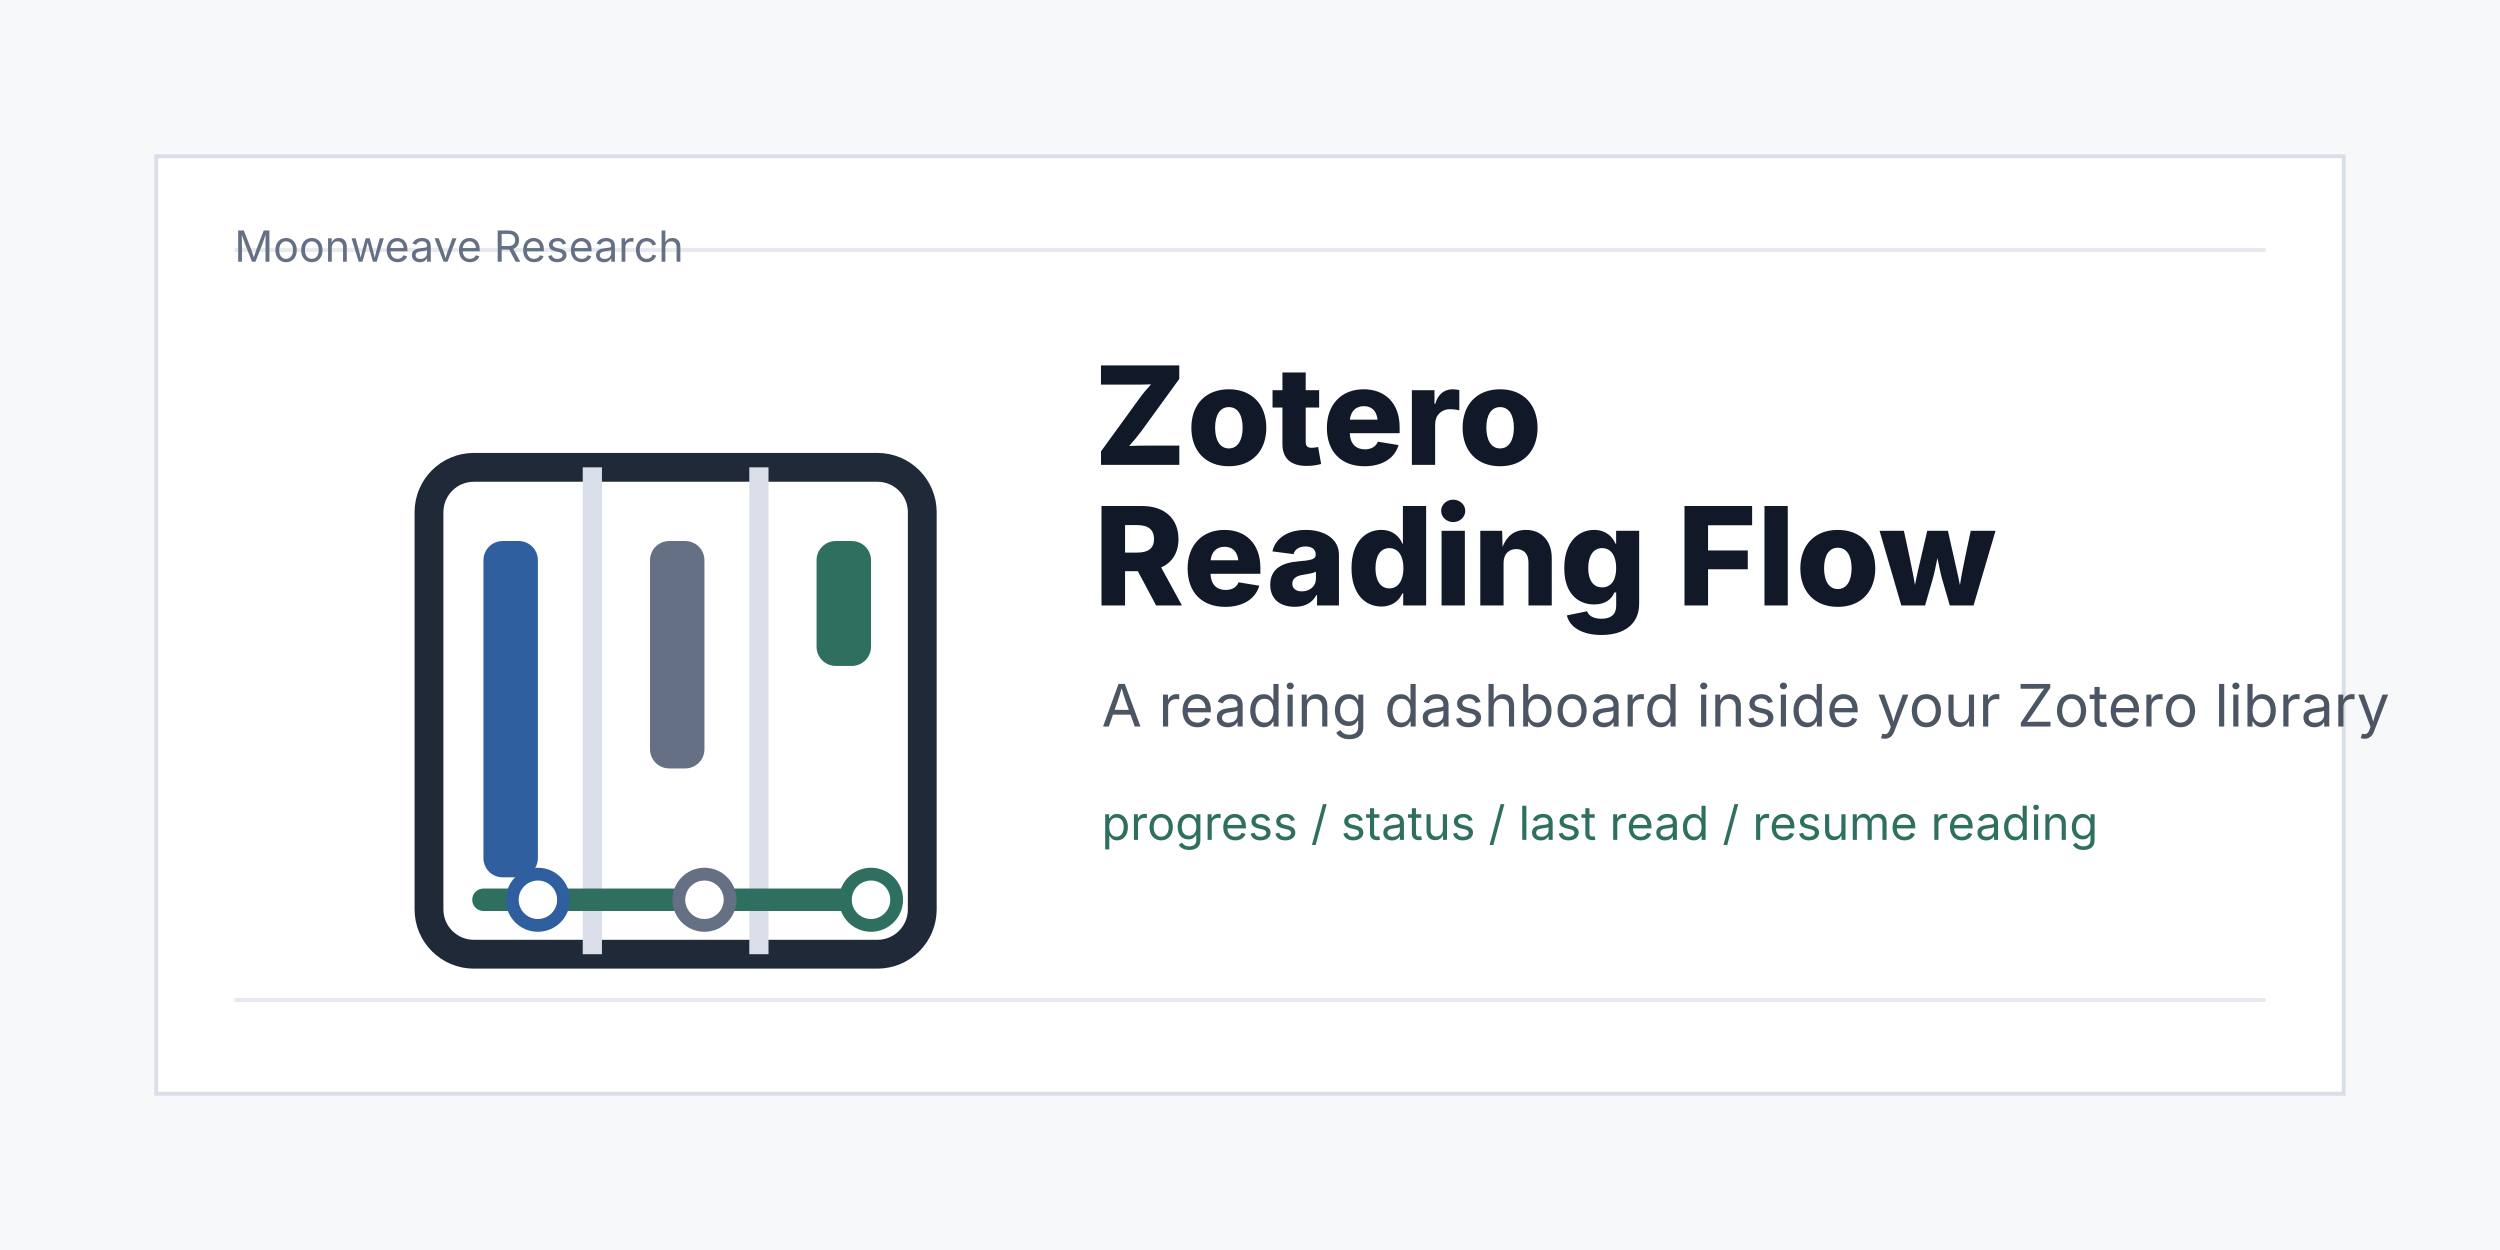
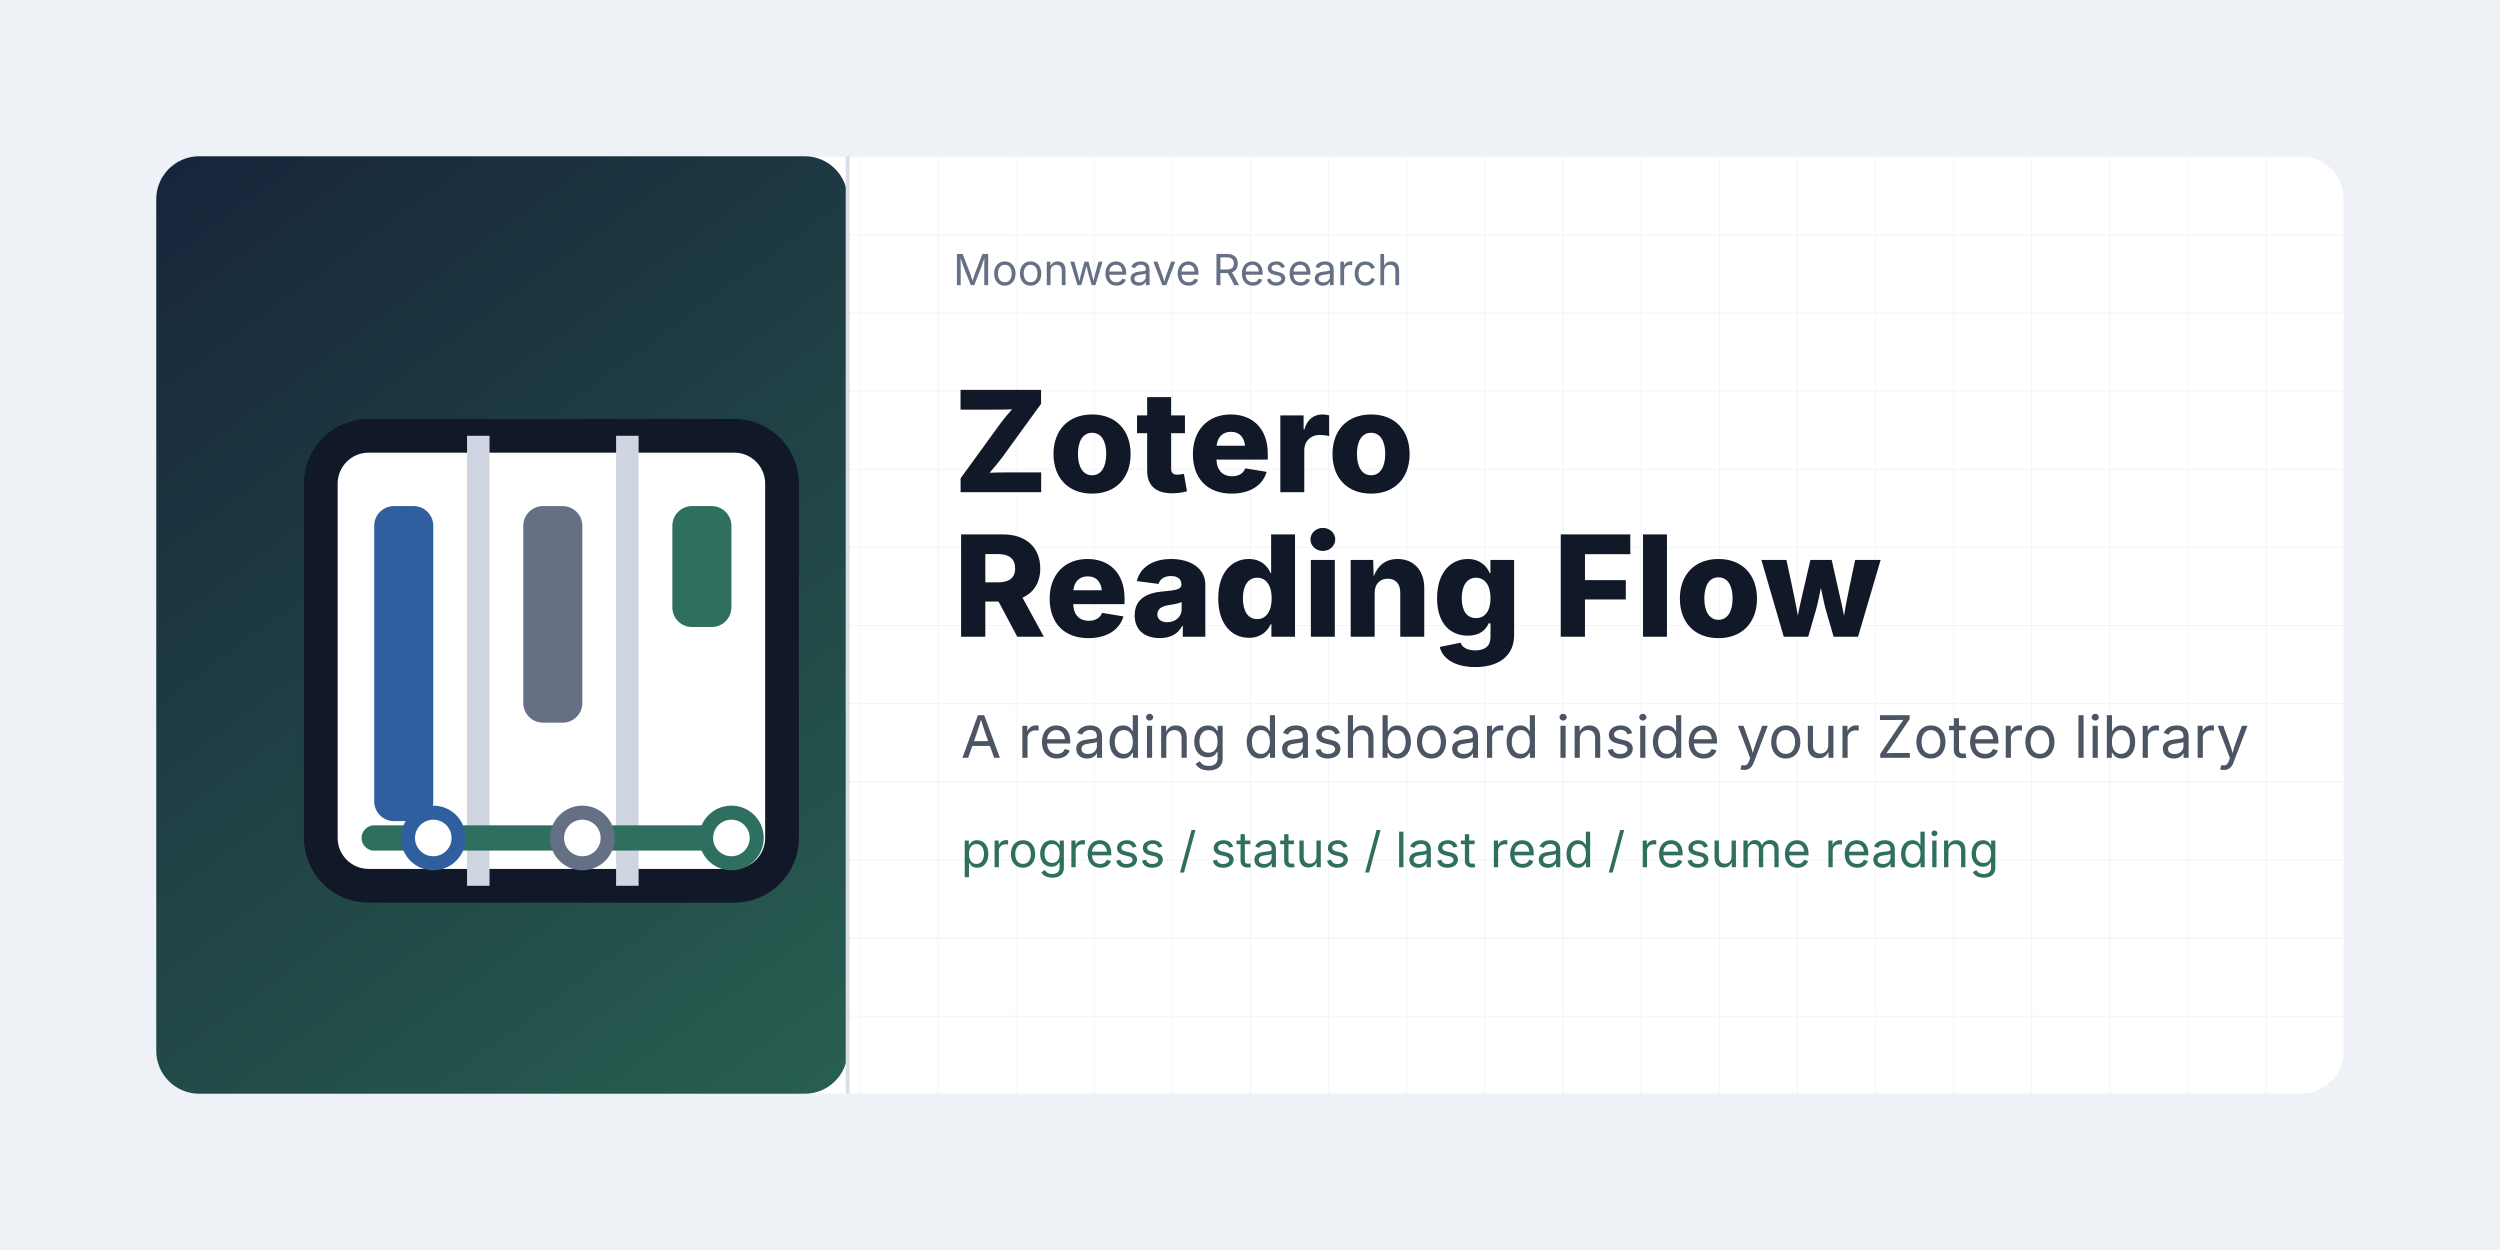
<svg xmlns="http://www.w3.org/2000/svg" viewBox="0 0 1280 640">
-   <rect width="1280" height="640" fill="#f7f8fa" />
-   <path d="M80 80h1120v480H80z" fill="#ffffff" stroke="#d9dee8" stroke-width="2" />
-   <path d="M120 128h1040M120 512h1040" stroke="#e6eaf0" stroke-width="2" />
-   <text x="120" y="134" fill="#667085" font-family="Inter, Arial, sans-serif" font-size="22" letter-spacing="0">Moonweave Research</text>
-   <g transform="translate(136 154) scale(.82)">
-     <rect x="102" y="104" width="308" height="304" rx="28" fill="#ffffff" stroke="#1f2937" stroke-width="18" />
-     <path d="M204 104v304M308 104v304" stroke="#d9dee8" stroke-width="12" />
-     <rect x="136" y="150" width="34" height="210" rx="12" fill="#2f5f9f" />
-     <rect x="240" y="150" width="34" height="142" rx="12" fill="#667085" />
-     <rect x="344" y="150" width="34" height="78" rx="12" fill="#2f6f5f" />
-     <path d="M136 374h242" stroke="#2f6f5f" stroke-width="14" stroke-linecap="round" />
-     <circle cx="170" cy="374" r="16" fill="#ffffff" stroke="#2f5f9f" stroke-width="8" />
-     <circle cx="274" cy="374" r="16" fill="#ffffff" stroke="#667085" stroke-width="8" />
-     <circle cx="378" cy="374" r="16" fill="#ffffff" stroke="#2f6f5f" stroke-width="8" />
+   <defs>
+     <pattern id="grid" width="40" height="40" patternUnits="userSpaceOnUse">
+       <path d="M40 0H0v40" fill="none" stroke="#dfe5ed" stroke-width="1" />
+     </pattern>
+     <linearGradient id="panel" x1="80" y1="80" x2="432" y2="560" gradientUnits="userSpaceOnUse">
+       <stop offset="0" stop-color="#17243a" />
+       <stop offset="1" stop-color="#285f50" />
+     </linearGradient>
+   </defs>
+   <rect width="1280" height="640" fill="#eef2f6" />
+   <rect x="80" y="80" width="1120" height="480" rx="22" fill="#ffffff" />
+   <rect x="80" y="80" width="1120" height="480" rx="22" fill="url(#grid)" opacity="0.42" />
+   <rect x="80" y="80" width="354" height="480" rx="22" fill="url(#panel)" />
+   <path d="M434 80v480" stroke="#d9dee8" stroke-width="2" />
+   <text x="488" y="146" fill="#667085" font-family="Inter, Arial, sans-serif" font-size="22">Moonweave Research</text>
+   <g transform="translate(98 154) scale(.72)">
+     <rect x="92" y="96" width="328" height="320" rx="34" fill="#ffffff" stroke="#111827" stroke-width="24" />
+     <path d="M204 96v320M310 96v320" stroke="#cfd6e2" stroke-width="16" />
+     <rect x="130" y="146" width="42" height="224" rx="14" fill="#2f5f9f" />
+     <rect x="236" y="146" width="42" height="154" rx="14" fill="#667085" />
+     <rect x="342" y="146" width="42" height="86" rx="14" fill="#2f6f5f" />
+     <path d="M130 382h254" stroke="#2f6f5f" stroke-width="18" stroke-linecap="round" />
+     <circle cx="172" cy="382" r="18" fill="#ffffff" stroke="#2f5f9f" stroke-width="10" />
+     <circle cx="278" cy="382" r="18" fill="#ffffff" stroke="#667085" stroke-width="10" />
+     <circle cx="384" cy="382" r="18" fill="#ffffff" stroke="#2f6f5f" stroke-width="10" />
  </g>
-   <text x="560" y="238" fill="#111827" font-family="Inter, Arial, sans-serif" font-size="70" font-weight="760">Zotero</text>
-   <text x="560" y="310" fill="#111827" font-family="Inter, Arial, sans-serif" font-size="70" font-weight="760">Reading Flow</text>
-   <text x="564" y="372" fill="#4b5563" font-family="Inter, Arial, sans-serif" font-size="30">A reading dashboard inside your Zotero library</text>
-   <text x="564" y="430" fill="#2f6f5f" font-family="Inter, Arial, sans-serif" font-size="24">progress / status / last read / resume reading</text>
+   <text x="488" y="252" fill="#111827" font-family="Inter, Arial, sans-serif" font-size="72" font-weight="760">Zotero</text>
+   <text x="488" y="326" fill="#111827" font-family="Inter, Arial, sans-serif" font-size="72" font-weight="760">Reading Flow</text>
+   <text x="492" y="388" fill="#4b5563" font-family="Inter, Arial, sans-serif" font-size="30">A reading dashboard inside your Zotero library</text>
+   <text x="492" y="444" fill="#2f6f5f" font-family="Inter, Arial, sans-serif" font-size="25">progress / status / last read / resume reading</text>
</svg>
